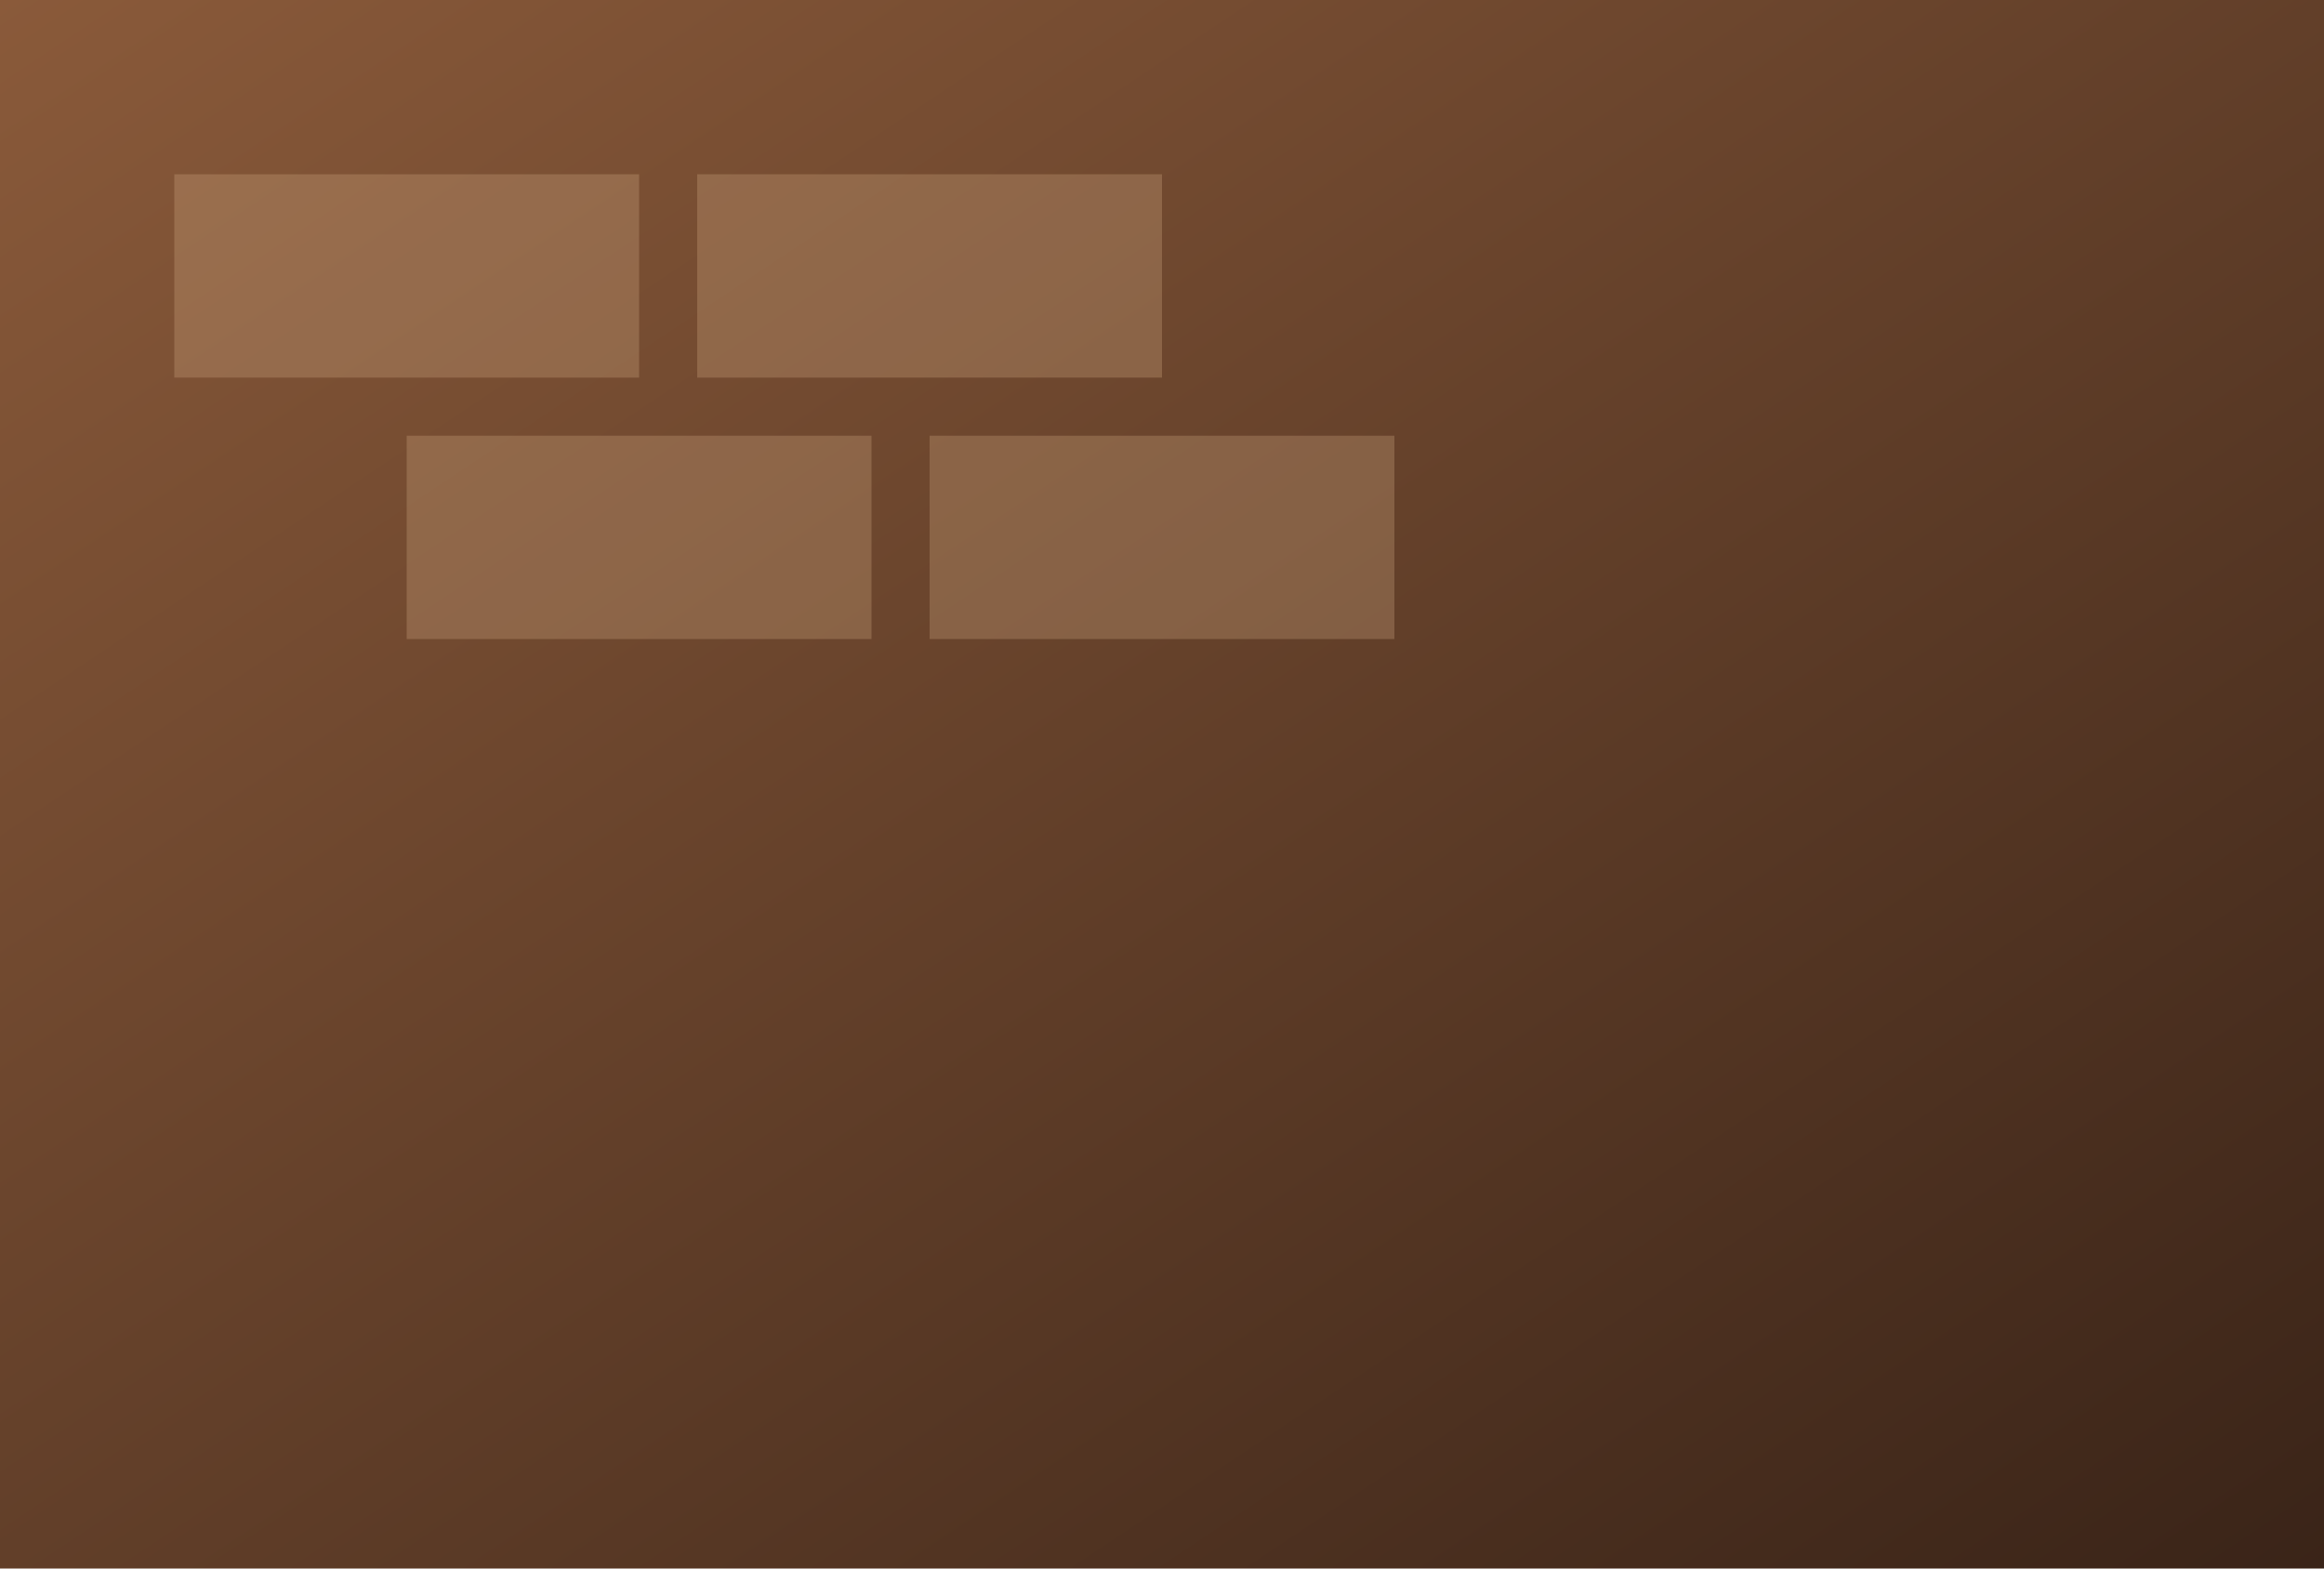
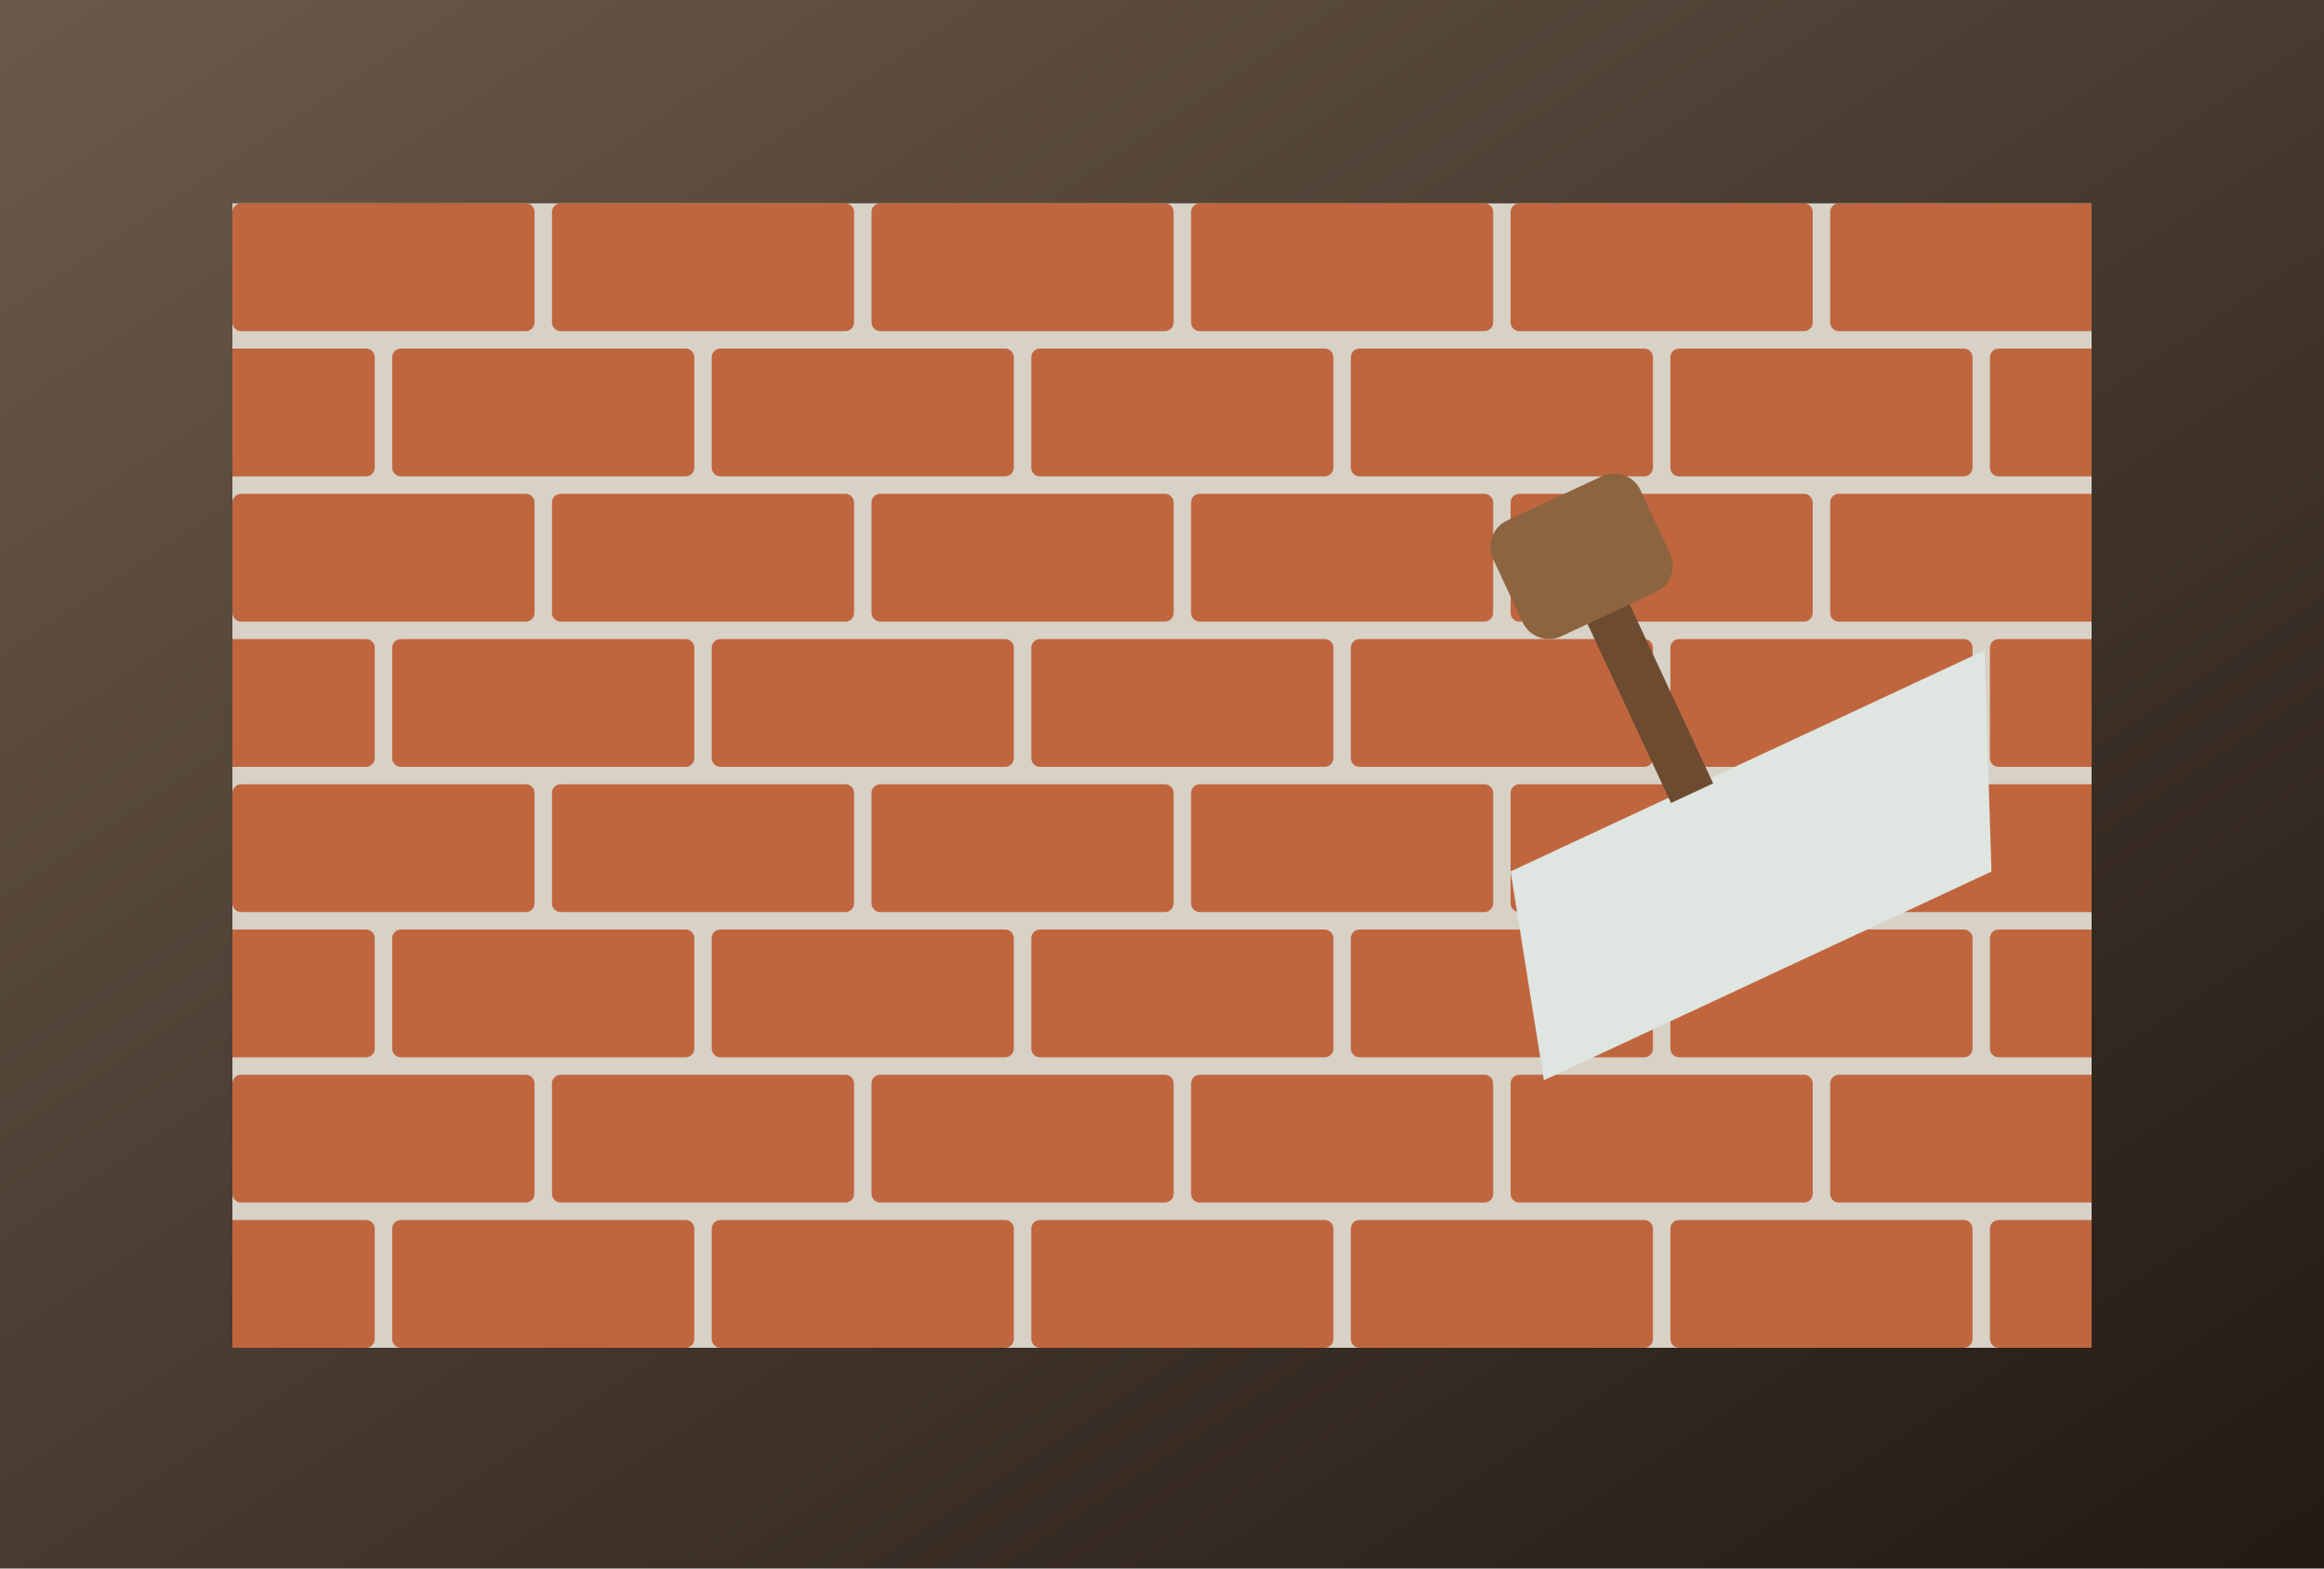
<svg xmlns="http://www.w3.org/2000/svg" width="800" height="540" viewBox="0 0 800 540">
  <defs>
    <linearGradient id="g" x1="0" y1="0" x2="1" y2="1">
-       <stop offset="0" stop-color="#8a5a3a" />
-       <stop offset="1" stop-color="#3a2418" />
+       <stop offset="0" stop-color="#6b5a4a" />
+       <stop offset="1" stop-color="#231a14" />
    </linearGradient>
  </defs>
  <rect width="800" height="540" fill="url(#g)" />
-   <g fill="#d9b08a" opacity=".28">
-     <rect x="60" y="60" width="160" height="70" />
-     <rect x="240" y="60" width="160" height="70" />
-     <rect x="140" y="150" width="160" height="70" />
-     <rect x="320" y="150" width="160" height="70" />
+   <clipPath id="c">
+     <rect x="80" y="70" width="640" height="394" />
+   </clipPath>
+   <rect x="80" y="70" width="640" height="394" fill="#d8d1c6" />
+   <g clip-path="url(#c)">
+     <rect x="80" y="70" width="104" height="44" rx="3" fill="#c0663f" />
+     <rect x="190" y="70" width="104" height="44" rx="3" fill="#c0663f" />
+     <rect x="300" y="70" width="104" height="44" rx="3" fill="#c0663f" />
+     <rect x="410" y="70" width="104" height="44" rx="3" fill="#c0663f" />
+     <rect x="520" y="70" width="104" height="44" rx="3" fill="#c0663f" />
+     <rect x="630" y="70" width="104" height="44" rx="3" fill="#c0663f" />
+     <rect x="740" y="70" width="104" height="44" rx="3" fill="#c0663f" />
+     <rect x="25" y="120" width="104" height="44" rx="3" fill="#c0663f" />
+     <rect x="135" y="120" width="104" height="44" rx="3" fill="#c0663f" />
+     <rect x="245" y="120" width="104" height="44" rx="3" fill="#c0663f" />
+     <rect x="355" y="120" width="104" height="44" rx="3" fill="#c0663f" />
+     <rect x="465" y="120" width="104" height="44" rx="3" fill="#c0663f" />
+     <rect x="575" y="120" width="104" height="44" rx="3" fill="#c0663f" />
+     <rect x="685" y="120" width="104" height="44" rx="3" fill="#c0663f" />
+     <rect x="80" y="170" width="104" height="44" rx="3" fill="#c0663f" />
+     <rect x="190" y="170" width="104" height="44" rx="3" fill="#c0663f" />
+     <rect x="300" y="170" width="104" height="44" rx="3" fill="#c0663f" />
+     <rect x="410" y="170" width="104" height="44" rx="3" fill="#c0663f" />
+     <rect x="520" y="170" width="104" height="44" rx="3" fill="#c0663f" />
+     <rect x="630" y="170" width="104" height="44" rx="3" fill="#c0663f" />
+     <rect x="740" y="170" width="104" height="44" rx="3" fill="#c0663f" />
+     <rect x="25" y="220" width="104" height="44" rx="3" fill="#c0663f" />
+     <rect x="135" y="220" width="104" height="44" rx="3" fill="#c0663f" />
+     <rect x="245" y="220" width="104" height="44" rx="3" fill="#c0663f" />
+     <rect x="355" y="220" width="104" height="44" rx="3" fill="#c0663f" />
+     <rect x="465" y="220" width="104" height="44" rx="3" fill="#c0663f" />
+     <rect x="575" y="220" width="104" height="44" rx="3" fill="#c0663f" />
+     <rect x="685" y="220" width="104" height="44" rx="3" fill="#c0663f" />
+     <rect x="80" y="270" width="104" height="44" rx="3" fill="#c0663f" />
+     <rect x="190" y="270" width="104" height="44" rx="3" fill="#c0663f" />
+     <rect x="300" y="270" width="104" height="44" rx="3" fill="#c0663f" />
+     <rect x="410" y="270" width="104" height="44" rx="3" fill="#c0663f" />
+     <rect x="520" y="270" width="104" height="44" rx="3" fill="#c0663f" />
+     <rect x="630" y="270" width="104" height="44" rx="3" fill="#c0663f" />
+     <rect x="740" y="270" width="104" height="44" rx="3" fill="#c0663f" />
+     <rect x="25" y="320" width="104" height="44" rx="3" fill="#c0663f" />
+     <rect x="135" y="320" width="104" height="44" rx="3" fill="#c0663f" />
+     <rect x="245" y="320" width="104" height="44" rx="3" fill="#c0663f" />
+     <rect x="355" y="320" width="104" height="44" rx="3" fill="#c0663f" />
+     <rect x="465" y="320" width="104" height="44" rx="3" fill="#c0663f" />
+     <rect x="575" y="320" width="104" height="44" rx="3" fill="#c0663f" />
+     <rect x="685" y="320" width="104" height="44" rx="3" fill="#c0663f" />
+     <rect x="80" y="370" width="104" height="44" rx="3" fill="#c0663f" />
+     <rect x="190" y="370" width="104" height="44" rx="3" fill="#c0663f" />
+     <rect x="300" y="370" width="104" height="44" rx="3" fill="#c0663f" />
+     <rect x="410" y="370" width="104" height="44" rx="3" fill="#c0663f" />
+     <rect x="520" y="370" width="104" height="44" rx="3" fill="#c0663f" />
+     <rect x="630" y="370" width="104" height="44" rx="3" fill="#c0663f" />
+     <rect x="740" y="370" width="104" height="44" rx="3" fill="#c0663f" />
+     <rect x="25" y="420" width="104" height="44" rx="3" fill="#c0663f" />
+     <rect x="135" y="420" width="104" height="44" rx="3" fill="#c0663f" />
+     <rect x="245" y="420" width="104" height="44" rx="3" fill="#c0663f" />
+     <rect x="355" y="420" width="104" height="44" rx="3" fill="#c0663f" />
+     <rect x="465" y="420" width="104" height="44" rx="3" fill="#c0663f" />
+     <rect x="575" y="420" width="104" height="44" rx="3" fill="#c0663f" />
+     <rect x="685" y="420" width="104" height="44" rx="3" fill="#c0663f" />
+   </g>
+   <g transform="translate(520 300) rotate(-25)">
+     <path d="M0 0h180l-30 70H-20z" fill="#dfe6e1" />
+     <rect x="60" y="-70" width="16" height="72" fill="#6d4b31" />
+     <rect x="40" y="-110" width="56" height="44" rx="10" fill="#8c6440" />
  </g>
</svg>
